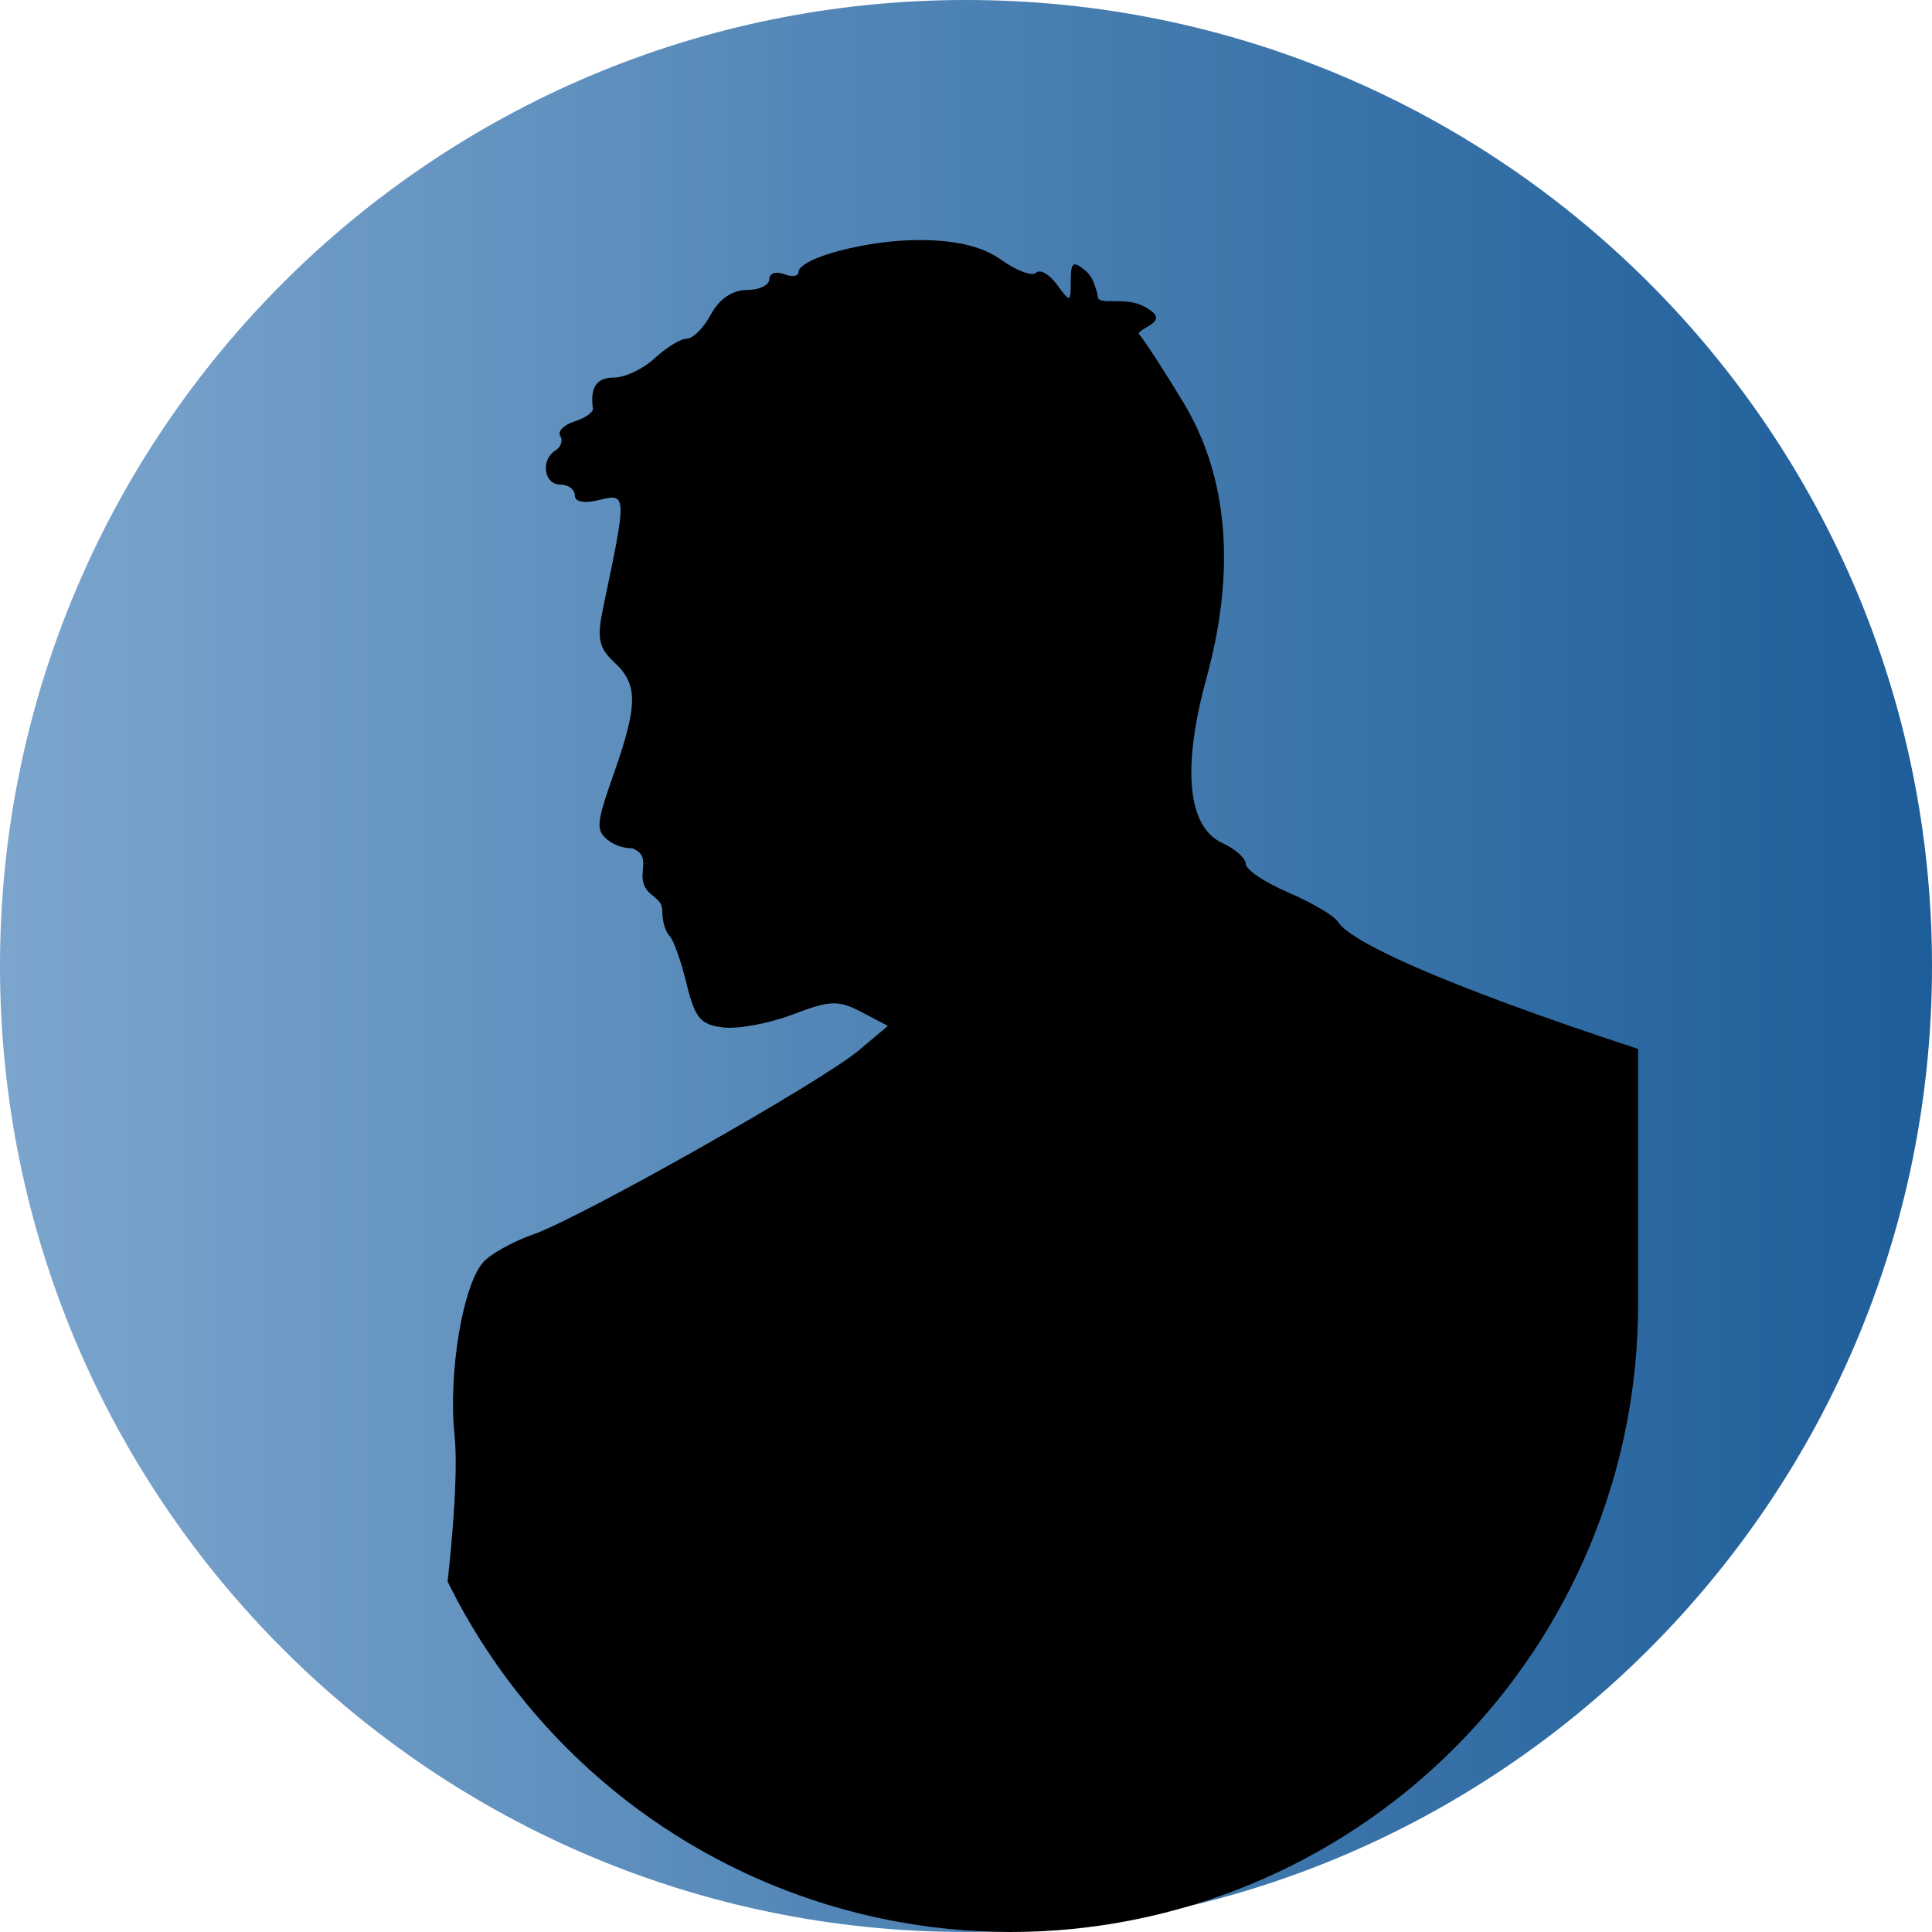
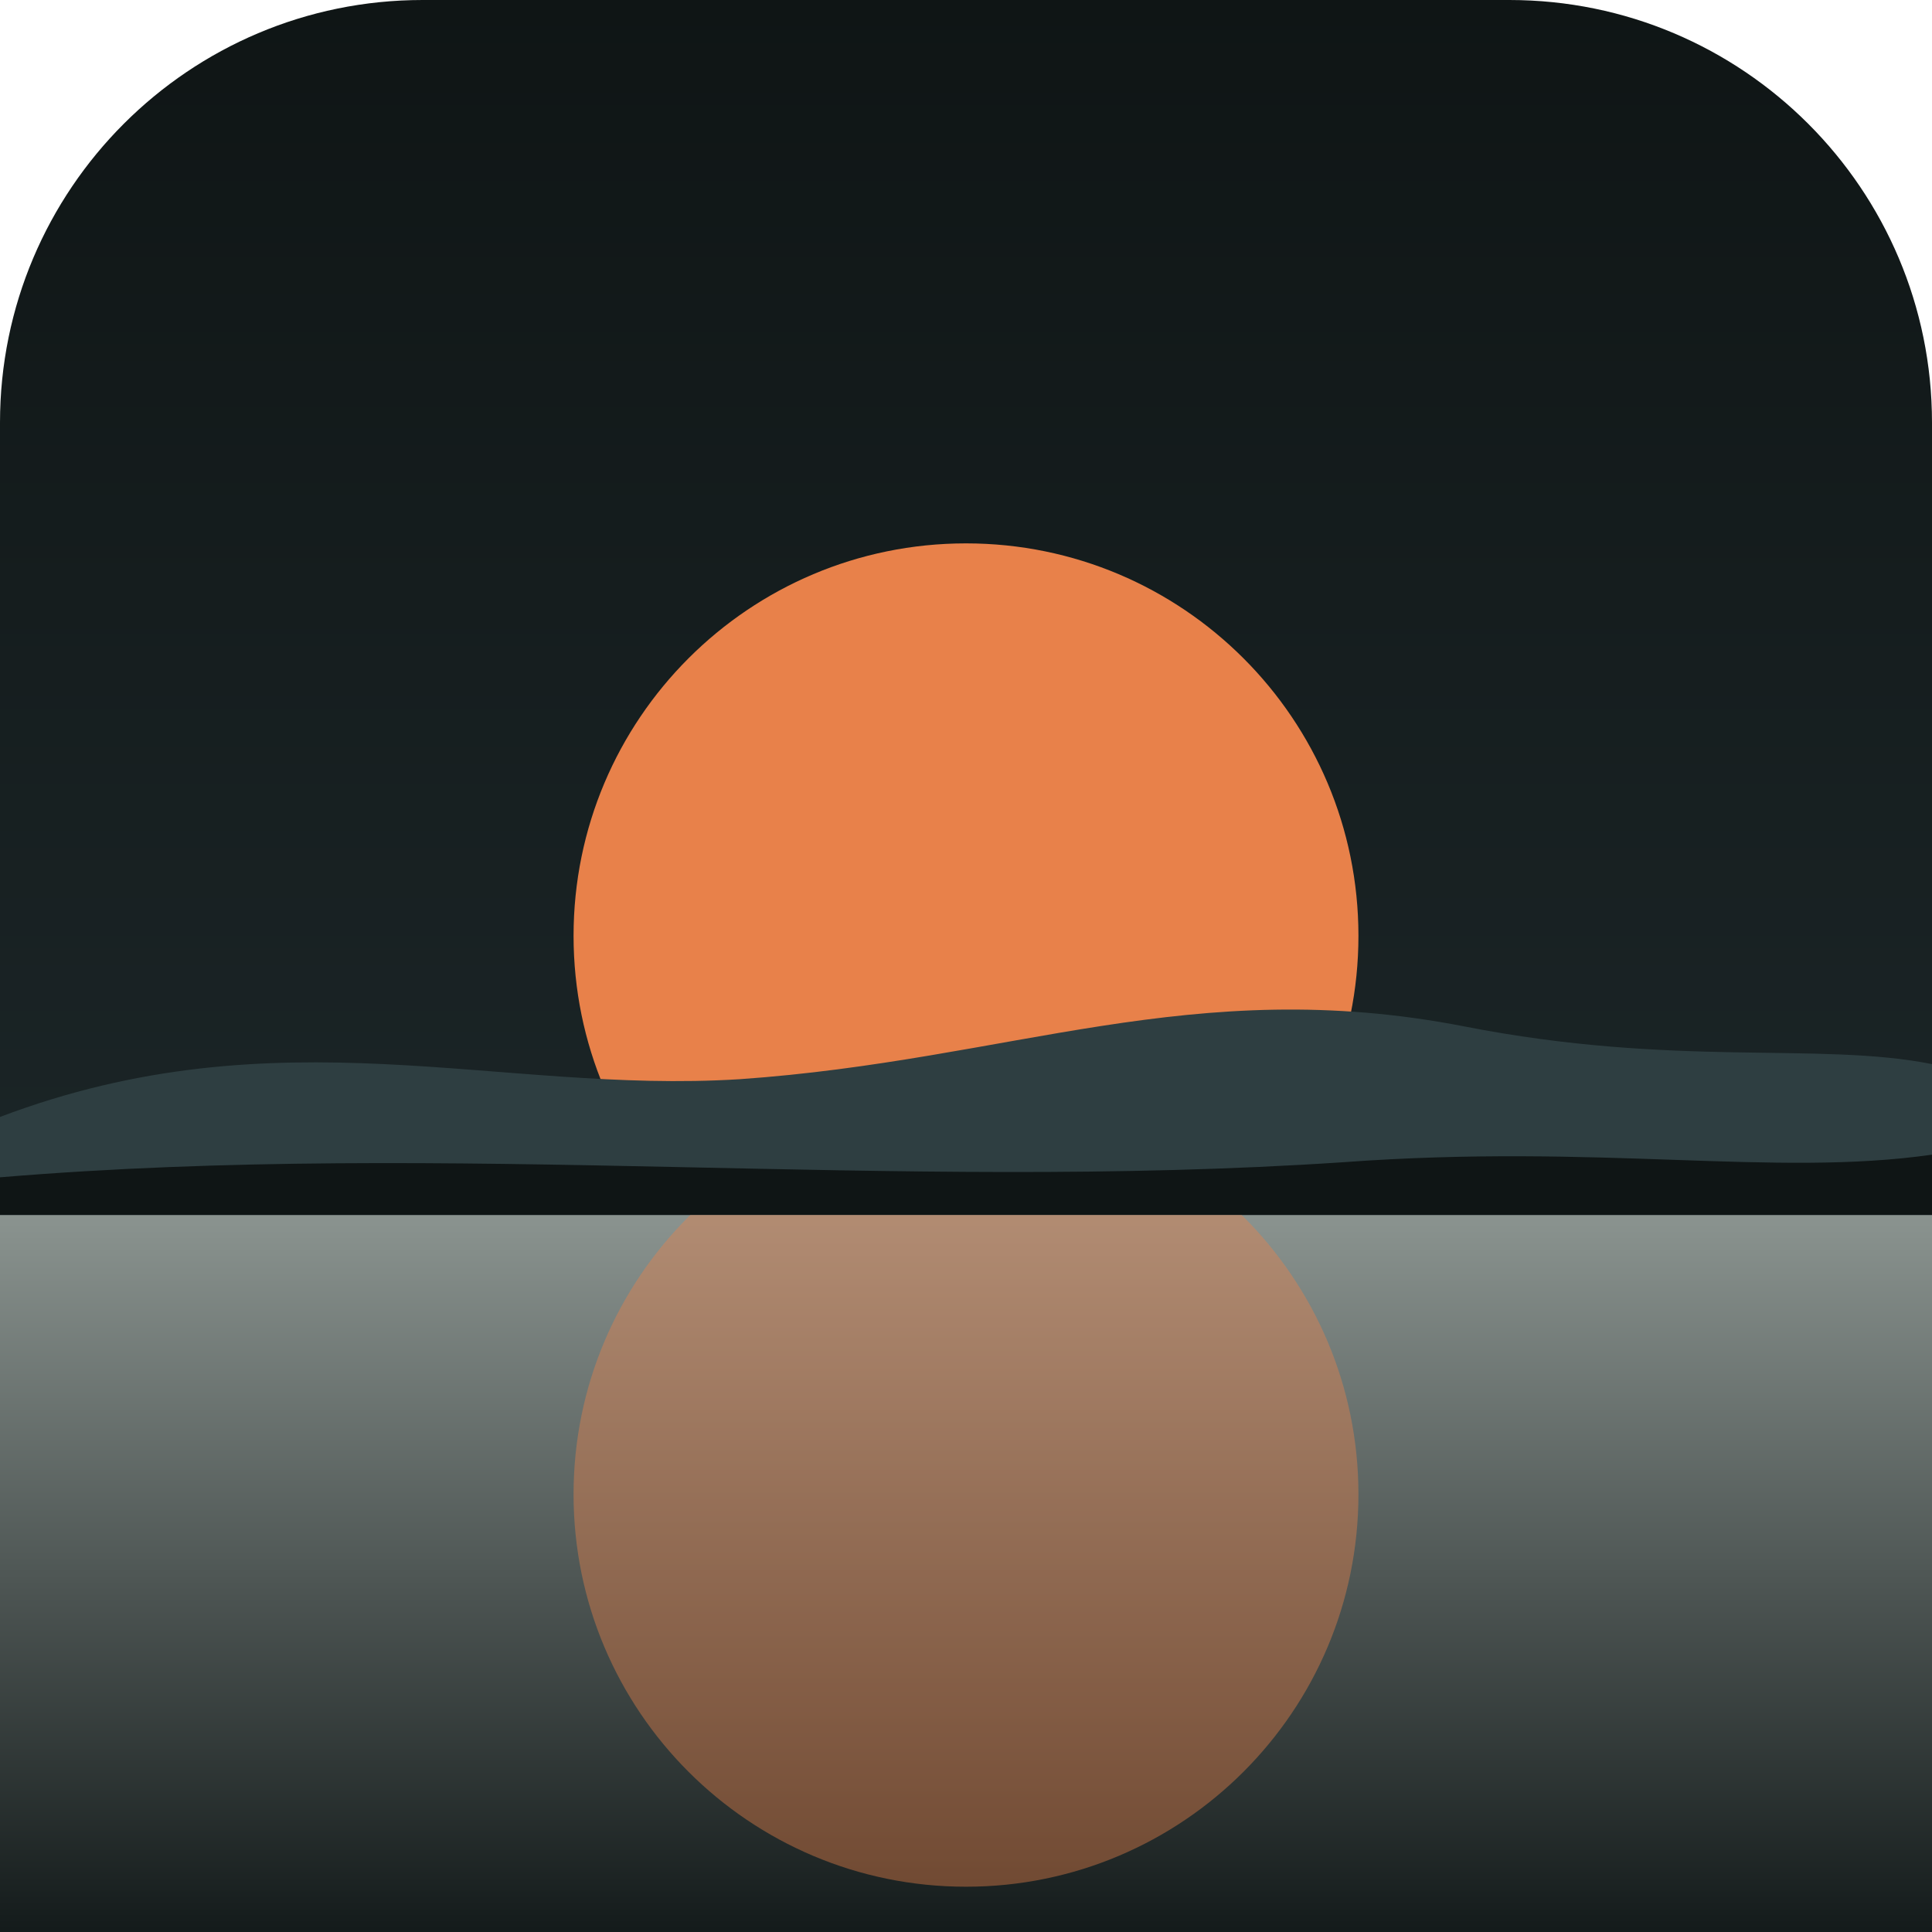
- <svg xmlns="http://www.w3.org/2000/svg" width="512" zoomAndPan="magnify" viewBox="0 0 384 384" height="512" preserveAspectRatio="xMidYMid meet" version="1.0">
+ <svg xmlns="http://www.w3.org/2000/svg" viewBox="0 0 512 512" width="512" height="512">
  <defs>
-     <clipPath id="f029df7b26">
-       <path d="M 192 0 C 85.961 0 0 85.961 0 192 C 0 298.039 85.961 384 192 384 C 298.039 384 384 298.039 384 192 C 384 85.961 298.039 0 192 0 Z M 192 0 " clip-rule="nonzero" />
+     <linearGradient id="sky" x1="0" y1="0" x2="0" y2="1">
+       <stop offset="0%" stop-color="#0F1515" />
+       <stop offset="62%" stop-color="#1B2527" />
+       <stop offset="100%" stop-color="#3A4749" />
+     </linearGradient>
+     <linearGradient id="water" x1="0" y1="0" x2="0" y2="1">
+       <stop offset="0%" stop-color="#8A938F" />
+       <stop offset="100%" stop-color="#141B1B" />
+     </linearGradient>
+     <clipPath id="above">
+       <rect x="0" y="0" width="512" height="322" />
    </clipPath>
-     <clipPath id="24b1859fc0">
-       <path d="M 0 0 L 384 0 L 384 384 L 0 384 Z M 0 0 " clip-rule="nonzero" />
-     </clipPath>
-     <clipPath id="bb0ecfbf43">
-       <path d="M 192 0 C 85.961 0 0 85.961 0 192 C 0 298.039 85.961 384 192 384 C 298.039 384 384 298.039 384 192 C 384 85.961 298.039 0 192 0 Z M 192 0 " clip-rule="nonzero" />
-     </clipPath>
-     <linearGradient x1="0" gradientTransform="matrix(1.5, 0, 0, 1.5, 0.0000072, 0)" y1="128" x2="256" gradientUnits="userSpaceOnUse" y2="128" id="04b023e030">
-       <stop stop-opacity="1" stop-color="rgb(48.239%, 64.709%, 80.389%)" offset="0" />
-       <stop stop-opacity="1" stop-color="rgb(48.094%, 64.598%, 80.309%)" offset="0.008" />
-       <stop stop-opacity="1" stop-color="rgb(47.807%, 64.378%, 80.15%)" offset="0.016" />
-       <stop stop-opacity="1" stop-color="rgb(47.519%, 64.157%, 79.991%)" offset="0.023" />
-       <stop stop-opacity="1" stop-color="rgb(47.231%, 63.936%, 79.831%)" offset="0.031" />
-       <stop stop-opacity="1" stop-color="rgb(46.942%, 63.716%, 79.672%)" offset="0.039" />
-       <stop stop-opacity="1" stop-color="rgb(46.654%, 63.495%, 79.514%)" offset="0.047" />
-       <stop stop-opacity="1" stop-color="rgb(46.367%, 63.275%, 79.353%)" offset="0.055" />
-       <stop stop-opacity="1" stop-color="rgb(46.078%, 63.054%, 79.195%)" offset="0.062" />
-       <stop stop-opacity="1" stop-color="rgb(45.79%, 62.834%, 79.034%)" offset="0.07" />
-       <stop stop-opacity="1" stop-color="rgb(45.502%, 62.613%, 78.876%)" offset="0.078" />
-       <stop stop-opacity="1" stop-color="rgb(45.215%, 62.392%, 78.717%)" offset="0.086" />
-       <stop stop-opacity="1" stop-color="rgb(44.926%, 62.172%, 78.557%)" offset="0.094" />
-       <stop stop-opacity="1" stop-color="rgb(44.638%, 61.951%, 78.398%)" offset="0.102" />
-       <stop stop-opacity="1" stop-color="rgb(44.35%, 61.731%, 78.238%)" offset="0.109" />
-       <stop stop-opacity="1" stop-color="rgb(44.061%, 61.51%, 78.079%)" offset="0.117" />
-       <stop stop-opacity="1" stop-color="rgb(43.774%, 61.288%, 77.921%)" offset="0.125" />
-       <stop stop-opacity="1" stop-color="rgb(43.486%, 61.069%, 77.76%)" offset="0.133" />
-       <stop stop-opacity="1" stop-color="rgb(43.198%, 60.847%, 77.602%)" offset="0.141" />
-       <stop stop-opacity="1" stop-color="rgb(42.909%, 60.628%, 77.441%)" offset="0.148" />
-       <stop stop-opacity="1" stop-color="rgb(42.622%, 60.406%, 77.283%)" offset="0.156" />
-       <stop stop-opacity="1" stop-color="rgb(42.334%, 60.185%, 77.124%)" offset="0.164" />
-       <stop stop-opacity="1" stop-color="rgb(42.046%, 59.966%, 76.964%)" offset="0.172" />
-       <stop stop-opacity="1" stop-color="rgb(41.757%, 59.744%, 76.805%)" offset="0.18" />
-       <stop stop-opacity="1" stop-color="rgb(41.469%, 59.525%, 76.645%)" offset="0.188" />
-       <stop stop-opacity="1" stop-color="rgb(41.182%, 59.303%, 76.486%)" offset="0.195" />
-       <stop stop-opacity="1" stop-color="rgb(40.894%, 59.084%, 76.328%)" offset="0.203" />
-       <stop stop-opacity="1" stop-color="rgb(40.605%, 58.862%, 76.167%)" offset="0.211" />
-       <stop stop-opacity="1" stop-color="rgb(40.317%, 58.641%, 76.009%)" offset="0.219" />
-       <stop stop-opacity="1" stop-color="rgb(40.03%, 58.421%, 75.848%)" offset="0.227" />
-       <stop stop-opacity="1" stop-color="rgb(39.742%, 58.2%, 75.69%)" offset="0.234" />
-       <stop stop-opacity="1" stop-color="rgb(39.453%, 57.98%, 75.531%)" offset="0.242" />
-       <stop stop-opacity="1" stop-color="rgb(39.165%, 57.759%, 75.371%)" offset="0.25" />
-       <stop stop-opacity="1" stop-color="rgb(38.878%, 57.538%, 75.212%)" offset="0.258" />
-       <stop stop-opacity="1" stop-color="rgb(38.589%, 57.318%, 75.052%)" offset="0.266" />
-       <stop stop-opacity="1" stop-color="rgb(38.301%, 57.097%, 74.893%)" offset="0.273" />
-       <stop stop-opacity="1" stop-color="rgb(38.013%, 56.877%, 74.734%)" offset="0.281" />
-       <stop stop-opacity="1" stop-color="rgb(37.724%, 56.656%, 74.574%)" offset="0.289" />
-       <stop stop-opacity="1" stop-color="rgb(37.437%, 56.435%, 74.416%)" offset="0.297" />
-       <stop stop-opacity="1" stop-color="rgb(37.149%, 56.215%, 74.255%)" offset="0.305" />
-       <stop stop-opacity="1" stop-color="rgb(36.861%, 55.994%, 74.097%)" offset="0.312" />
-       <stop stop-opacity="1" stop-color="rgb(36.572%, 55.774%, 73.938%)" offset="0.32" />
-       <stop stop-opacity="1" stop-color="rgb(36.285%, 55.553%, 73.778%)" offset="0.328" />
-       <stop stop-opacity="1" stop-color="rgb(35.997%, 55.333%, 73.619%)" offset="0.336" />
-       <stop stop-opacity="1" stop-color="rgb(35.709%, 55.112%, 73.459%)" offset="0.344" />
-       <stop stop-opacity="1" stop-color="rgb(35.42%, 54.89%, 73.3%)" offset="0.352" />
-       <stop stop-opacity="1" stop-color="rgb(35.132%, 54.671%, 73.141%)" offset="0.359" />
-       <stop stop-opacity="1" stop-color="rgb(34.845%, 54.449%, 72.981%)" offset="0.367" />
-       <stop stop-opacity="1" stop-color="rgb(34.557%, 54.23%, 72.823%)" offset="0.375" />
-       <stop stop-opacity="1" stop-color="rgb(34.268%, 54.008%, 72.662%)" offset="0.383" />
-       <stop stop-opacity="1" stop-color="rgb(33.98%, 53.787%, 72.504%)" offset="0.391" />
-       <stop stop-opacity="1" stop-color="rgb(33.693%, 53.568%, 72.345%)" offset="0.398" />
-       <stop stop-opacity="1" stop-color="rgb(33.405%, 53.346%, 72.185%)" offset="0.406" />
-       <stop stop-opacity="1" stop-color="rgb(33.116%, 53.127%, 72.026%)" offset="0.414" />
-       <stop stop-opacity="1" stop-color="rgb(32.828%, 52.905%, 71.866%)" offset="0.422" />
-       <stop stop-opacity="1" stop-color="rgb(32.539%, 52.684%, 71.707%)" offset="0.43" />
-       <stop stop-opacity="1" stop-color="rgb(32.253%, 52.464%, 71.548%)" offset="0.438" />
-       <stop stop-opacity="1" stop-color="rgb(31.964%, 52.243%, 71.388%)" offset="0.445" />
-       <stop stop-opacity="1" stop-color="rgb(31.676%, 52.023%, 71.23%)" offset="0.453" />
-       <stop stop-opacity="1" stop-color="rgb(31.387%, 51.802%, 71.069%)" offset="0.461" />
-       <stop stop-opacity="1" stop-color="rgb(31.1%, 51.582%, 70.911%)" offset="0.469" />
-       <stop stop-opacity="1" stop-color="rgb(30.812%, 51.361%, 70.752%)" offset="0.477" />
-       <stop stop-opacity="1" stop-color="rgb(30.524%, 51.14%, 70.592%)" offset="0.484" />
-       <stop stop-opacity="1" stop-color="rgb(30.235%, 50.92%, 70.433%)" offset="0.492" />
-       <stop stop-opacity="1" stop-color="rgb(29.948%, 50.699%, 70.273%)" offset="0.5" />
-       <stop stop-opacity="1" stop-color="rgb(29.66%, 50.479%, 70.114%)" offset="0.508" />
-       <stop stop-opacity="1" stop-color="rgb(29.372%, 50.258%, 69.955%)" offset="0.516" />
-       <stop stop-opacity="1" stop-color="rgb(29.083%, 50.037%, 69.795%)" offset="0.523" />
-       <stop stop-opacity="1" stop-color="rgb(28.795%, 49.817%, 69.637%)" offset="0.531" />
-       <stop stop-opacity="1" stop-color="rgb(28.508%, 49.596%, 69.478%)" offset="0.539" />
-       <stop stop-opacity="1" stop-color="rgb(28.22%, 49.376%, 69.318%)" offset="0.547" />
-       <stop stop-opacity="1" stop-color="rgb(27.931%, 49.155%, 69.159%)" offset="0.555" />
-       <stop stop-opacity="1" stop-color="rgb(27.643%, 48.933%, 68.999%)" offset="0.562" />
-       <stop stop-opacity="1" stop-color="rgb(27.356%, 48.714%, 68.84%)" offset="0.57" />
-       <stop stop-opacity="1" stop-color="rgb(27.068%, 48.492%, 68.681%)" offset="0.578" />
-       <stop stop-opacity="1" stop-color="rgb(26.779%, 48.273%, 68.521%)" offset="0.586" />
-       <stop stop-opacity="1" stop-color="rgb(26.491%, 48.051%, 68.362%)" offset="0.594" />
-       <stop stop-opacity="1" stop-color="rgb(26.202%, 47.832%, 68.202%)" offset="0.602" />
-       <stop stop-opacity="1" stop-color="rgb(25.916%, 47.61%, 68.044%)" offset="0.609" />
-       <stop stop-opacity="1" stop-color="rgb(25.627%, 47.389%, 67.885%)" offset="0.617" />
-       <stop stop-opacity="1" stop-color="rgb(25.339%, 47.169%, 67.725%)" offset="0.625" />
-       <stop stop-opacity="1" stop-color="rgb(25.05%, 46.948%, 67.566%)" offset="0.633" />
-       <stop stop-opacity="1" stop-color="rgb(24.763%, 46.729%, 67.406%)" offset="0.641" />
-       <stop stop-opacity="1" stop-color="rgb(24.475%, 46.507%, 67.247%)" offset="0.648" />
-       <stop stop-opacity="1" stop-color="rgb(24.187%, 46.286%, 67.088%)" offset="0.656" />
-       <stop stop-opacity="1" stop-color="rgb(23.898%, 46.066%, 66.928%)" offset="0.664" />
-       <stop stop-opacity="1" stop-color="rgb(23.61%, 45.845%, 66.769%)" offset="0.672" />
-       <stop stop-opacity="1" stop-color="rgb(23.323%, 45.625%, 66.609%)" offset="0.68" />
-       <stop stop-opacity="1" stop-color="rgb(23.035%, 45.404%, 66.451%)" offset="0.688" />
-       <stop stop-opacity="1" stop-color="rgb(22.746%, 45.183%, 66.292%)" offset="0.695" />
-       <stop stop-opacity="1" stop-color="rgb(22.458%, 44.963%, 66.132%)" offset="0.703" />
-       <stop stop-opacity="1" stop-color="rgb(22.171%, 44.742%, 65.973%)" offset="0.711" />
-       <stop stop-opacity="1" stop-color="rgb(21.883%, 44.522%, 65.813%)" offset="0.719" />
-       <stop stop-opacity="1" stop-color="rgb(21.594%, 44.301%, 65.654%)" offset="0.727" />
-       <stop stop-opacity="1" stop-color="rgb(21.306%, 44.08%, 65.495%)" offset="0.734" />
-       <stop stop-opacity="1" stop-color="rgb(21.017%, 43.86%, 65.335%)" offset="0.742" />
-       <stop stop-opacity="1" stop-color="rgb(20.731%, 43.639%, 65.176%)" offset="0.75" />
-       <stop stop-opacity="1" stop-color="rgb(20.442%, 43.419%, 65.016%)" offset="0.758" />
-       <stop stop-opacity="1" stop-color="rgb(20.154%, 43.198%, 64.857%)" offset="0.766" />
-       <stop stop-opacity="1" stop-color="rgb(19.865%, 42.978%, 64.699%)" offset="0.773" />
-       <stop stop-opacity="1" stop-color="rgb(19.579%, 42.757%, 64.539%)" offset="0.781" />
-       <stop stop-opacity="1" stop-color="rgb(19.29%, 42.535%, 64.38%)" offset="0.789" />
-       <stop stop-opacity="1" stop-color="rgb(19.002%, 42.316%, 64.22%)" offset="0.797" />
-       <stop stop-opacity="1" stop-color="rgb(18.713%, 42.094%, 64.061%)" offset="0.805" />
-       <stop stop-opacity="1" stop-color="rgb(18.427%, 41.875%, 63.902%)" offset="0.812" />
-       <stop stop-opacity="1" stop-color="rgb(18.138%, 41.653%, 63.742%)" offset="0.82" />
-       <stop stop-opacity="1" stop-color="rgb(17.85%, 41.432%, 63.583%)" offset="0.828" />
-       <stop stop-opacity="1" stop-color="rgb(17.561%, 41.212%, 63.423%)" offset="0.836" />
-       <stop stop-opacity="1" stop-color="rgb(17.273%, 40.991%, 63.264%)" offset="0.844" />
-       <stop stop-opacity="1" stop-color="rgb(16.986%, 40.771%, 63.106%)" offset="0.852" />
-       <stop stop-opacity="1" stop-color="rgb(16.698%, 40.55%, 62.946%)" offset="0.859" />
-       <stop stop-opacity="1" stop-color="rgb(16.409%, 40.329%, 62.787%)" offset="0.867" />
-       <stop stop-opacity="1" stop-color="rgb(16.121%, 40.109%, 62.627%)" offset="0.875" />
-       <stop stop-opacity="1" stop-color="rgb(15.834%, 39.888%, 62.468%)" offset="0.883" />
-       <stop stop-opacity="1" stop-color="rgb(15.546%, 39.668%, 62.309%)" offset="0.891" />
-       <stop stop-opacity="1" stop-color="rgb(15.257%, 39.447%, 62.149%)" offset="0.898" />
-       <stop stop-opacity="1" stop-color="rgb(14.969%, 39.227%, 61.99%)" offset="0.906" />
-       <stop stop-opacity="1" stop-color="rgb(14.68%, 39.006%, 61.83%)" offset="0.914" />
-       <stop stop-opacity="1" stop-color="rgb(14.394%, 38.785%, 61.671%)" offset="0.922" />
-       <stop stop-opacity="1" stop-color="rgb(14.105%, 38.565%, 61.513%)" offset="0.93" />
-       <stop stop-opacity="1" stop-color="rgb(13.817%, 38.344%, 61.353%)" offset="0.938" />
-       <stop stop-opacity="1" stop-color="rgb(13.528%, 38.124%, 61.194%)" offset="0.945" />
-       <stop stop-opacity="1" stop-color="rgb(13.242%, 37.903%, 61.034%)" offset="0.953" />
-       <stop stop-opacity="1" stop-color="rgb(12.953%, 37.682%, 60.875%)" offset="0.961" />
-       <stop stop-opacity="1" stop-color="rgb(12.665%, 37.462%, 60.716%)" offset="0.969" />
-       <stop stop-opacity="1" stop-color="rgb(12.376%, 37.241%, 60.556%)" offset="0.977" />
-       <stop stop-opacity="1" stop-color="rgb(12.088%, 37.021%, 60.397%)" offset="0.984" />
-       <stop stop-opacity="1" stop-color="rgb(11.801%, 36.8%, 60.237%)" offset="0.992" />
-       <stop stop-opacity="1" stop-color="rgb(11.513%, 36.578%, 60.078%)" offset="1" />
-     </linearGradient>
-     <clipPath id="831a2e5224">
-       <rect x="0" width="384" y="0" height="384" />
-     </clipPath>
-     <clipPath id="6c5537669b">
-       <path d="M 76.148 47 L 325.898 47 L 325.898 384 L 76.148 384 Z M 76.148 47 " clip-rule="nonzero" />
-     </clipPath>
-     <clipPath id="294c730825">
-       <path d="M 76.148 163.121 L 76.148 259.281 C 76.148 292.359 89.289 324.082 112.68 347.469 C 136.066 370.859 167.793 384 200.871 384 C 233.945 384 265.672 370.859 289.059 347.469 C 312.449 324.082 325.59 292.359 325.59 259.281 L 325.59 163.121 C 325.59 130.043 312.449 98.32 289.059 74.93 C 265.672 51.539 233.945 38.398 200.871 38.398 C 167.793 38.398 136.066 51.539 112.68 74.93 C 89.289 98.32 76.148 130.043 76.148 163.121 Z M 76.148 163.121 " clip-rule="nonzero" />
+     <clipPath id="below">
+       <rect x="0" y="322" width="512" height="190" />
    </clipPath>
  </defs>
-   <g clip-path="url(#f029df7b26)">
-     <g>
-       <g clip-path="url(#831a2e5224)">
-         <g clip-path="url(#24b1859fc0)">
-           <g clip-path="url(#bb0ecfbf43)">
-             <rect x="-84.48" fill="url(#04b023e030)" width="552.96" height="552.96" y="-84.48" />
-           </g>
-         </g>
-       </g>
-     </g>
+   <rect width="512" height="512" rx="112" fill="url(#sky)" />
+   <g clip-path="url(#above)">
+     <circle cx="256" cy="248" r="104" fill="#E8814A" />
+     <path d="M0,296 C74,268 132,290 196,286 C268,281 316,258 388,272 C444,283 482,276 512,282 L512,322 L0,322 Z" fill="#2E3E41" />
+     <path d="M0,312 C120,302 236,316 356,308 C424,303 470,312 512,306 L512,322 L0,322 Z" fill="#0F1515" />
  </g>
-   <g clip-path="url(#6c5537669b)">
-     <g clip-path="url(#294c730825)">
-       <path fill="#000000" d="M 183.148 47.715 C 172.723 47.586 158.703 51.258 158.703 54.113 C 158.703 54.93 157.398 55.094 155.805 54.477 C 154.211 53.863 152.906 54.332 152.906 55.504 C 152.906 56.68 150.875 57.645 148.398 57.645 C 145.57 57.645 142.93 59.445 141.309 62.48 C 139.887 65.137 137.73 67.312 136.516 67.312 C 135.301 67.312 132.438 69.051 130.156 71.18 C 127.875 73.305 124.23 75.043 122.059 75.043 C 118.57 75.043 117.25 76.98 117.848 81.211 C 117.949 81.945 116.301 83.094 114.184 83.766 C 112.062 84.441 110.793 85.738 111.355 86.652 C 111.918 87.562 111.492 88.859 110.414 89.523 C 107.402 91.387 108.082 96.309 111.352 96.309 C 112.945 96.309 114.25 97.273 114.25 98.453 C 114.25 99.781 116.113 100.125 119.18 99.355 C 124.582 98 124.602 98.414 119.953 120.434 C 118.598 126.867 118.941 128.695 122.086 131.625 C 126.836 136.051 126.816 140.062 121.961 153.871 C 118.406 163.98 118.332 165.137 121.176 167.223 C 122.375 168.102 124.125 168.605 125.672 168.602 C 130.32 170.461 125.477 174.41 129.367 177.707 C 130.973 179.039 131.641 179.469 131.641 181.285 C 131.641 183.105 132.281 185.238 133.078 186.027 C 133.871 186.82 135.391 191.094 136.465 195.531 C 138.105 202.348 139.246 203.695 143.789 204.219 C 146.75 204.562 152.957 203.395 157.582 201.625 C 164.965 198.805 166.633 198.746 171.23 201.156 L 176.477 203.906 L 170.719 208.75 C 163.293 215 115.512 242.012 105.957 245.359 C 101.93 246.773 97.461 249.266 96.027 250.895 C 91.945 255.547 89.062 273.008 90.348 285.312 C 91.082 292.344 90.016 307.664 87.484 326.422 C 78.504 392.949 75.027 436.168 76.461 463.617 C 77.211 477.973 78.156 501.461 78.574 515.812 C 78.992 530.168 79.789 548.871 80.352 557.379 C 80.914 565.883 81.844 584.152 82.41 597.977 C 84.07 638.281 84.824 643.066 89.613 643.77 C 93.348 644.312 93.676 645.457 93.273 655.973 C 92.898 665.789 93.809 669.48 99.191 680 C 102.691 686.836 106.855 693.035 108.449 693.781 C 115.902 697.262 131.266 701.41 136.637 701.41 L 142.594 701.41 L 147.012 724.125 C 149.441 736.617 155.242 757.684 159.898 770.934 C 166.457 789.59 168.367 797.77 168.367 807.199 C 168.367 822.797 172.73 849.379 179.719 876.367 C 193.387 929.16 197.465 945.883 203.238 972.836 C 206.633 988.68 211.965 1009.121 215.086 1018.266 C 222.188 1039.066 225.898 1052.156 227.34 1061.473 C 228.191 1066.996 229.363 1068.723 232.242 1068.723 C 234.809 1068.723 236.016 1070.043 236.016 1072.848 C 236.016 1080.09 231.629 1091.922 228.945 1091.922 C 227.52 1091.922 226.352 1093.543 226.352 1095.523 C 226.352 1099.828 216.832 1111.969 212.785 1112.828 C 206.348 1114.191 202.461 1120.82 201.012 1132.918 C 199.824 1142.801 200.395 1147.949 204.484 1151.668 C 222.074 1153.027 239.172 1155 254.625 1147.633 C 257.918 1145.984 260.09 1141.68 263.391 1140.027 C 265.496 1138.977 268.246 1138.996 270.41 1138.277 C 278.773 1143.199 281.215 1138.609 289.906 1137.375 C 298.918 1136.133 299.395 1135.762 300.473 1129.125 C 301.738 1121.32 299.203 1107.84 294.914 1099.543 C 291.336 1092.621 291.312 1089.977 294.828 1089.977 C 299.027 1089.977 309.453 1076.207 309.453 1070.688 C 309.453 1065.949 299.301 1031.996 296.586 1027.598 C 295.844 1026.395 294.992 1023.625 294.711 1021.441 C 293.363 1011.242 291.398 1003.707 289.41 1001.16 C 287.781 999.062 287.805 998.711 289.523 999.742 C 309.582 973.902 301.406 937.266 308.316 918.078 C 314.762 900.195 322.781 863.352 324.18 845.168 C 324.82 836.801 326.656 825.285 328.25 819.566 C 331.723 807.117 330.531 797.492 323.914 784.434 C 318.18 773.109 318.027 769.621 322.996 763.266 C 327.234 757.844 327.816 750.34 324.828 739.57 C 323.164 733.586 323.809 727.629 328.492 705.738 C 331.617 691.125 336.582 665.25 339.52 648.238 C 342.457 631.227 345.07 617.027 345.332 616.695 C 345.598 616.352 351.727 614.844 358.961 613.328 C 378.504 609.238 378.145 610.078 374.309 577.383 C 372.52 562.125 368.426 532.246 365.207 510.98 C 361.992 489.715 358.656 467.531 357.797 461.684 C 356.941 455.836 355.738 442.789 355.125 432.688 L 354.012 414.32 L 357.562 425.922 C 370.715 468.859 371.059 470.68 376.188 524.812 C 378.988 554.418 381.785 579.945 382.406 581.539 C 383.023 583.137 383.27 585.312 382.945 586.375 C 381.59 590.887 379.637 626.289 380.496 630.773 C 382.809 642.871 391.91 632.5 393.164 616.336 C 393.828 607.738 394.684 605.613 397.629 605.211 C 403.855 604.367 406.707 607.898 408.012 618.059 C 408.703 623.445 408.777 628.086 408.176 628.379 C 407.57 628.668 403.812 632.605 399.828 637.129 C 394.891 642.727 392.578 647.199 392.578 651.145 C 392.578 659.285 396.023 658.594 411.398 647.375 C 423.855 638.285 424.812 637.012 430.895 621.473 C 436.773 606.449 437.109 604.465 435.055 596.824 C 433.156 589.773 433.273 588.18 435.84 586.305 C 438.438 584.406 438.621 581.355 437.16 564.523 C 436.223 553.758 435.918 536.438 436.469 526.031 C 437.367 509.301 436.555 502.316 429.469 465.551 C 425.062 442.691 420.664 421.379 419.691 418.188 C 417.344 410.465 414.023 392.297 411.926 375.656 C 410.984 368.215 407.117 353.035 403.328 341.93 C 399.078 329.473 396.395 317.988 396.395 311.965 C 396.395 305.824 394.492 297.883 391.352 290.594 C 388.605 284.215 385.734 274.84 384.973 269.766 C 384.215 264.688 382.57 259.516 381.32 258.262 C 380.07 257.012 379.043 251.16 379.035 245.258 C 379.035 226.07 378.078 225.383 331.688 210.465 C 293.359 198.141 268.867 187.984 265.902 183.184 C 265.176 182.012 260.762 179.406 256.098 177.406 C 251.43 175.406 247.613 172.852 247.613 171.73 C 247.613 170.605 245.523 168.734 242.969 167.566 C 236.008 164.395 234.887 152.668 239.824 134.66 C 245.66 113.379 244.102 94.777 235.254 80.074 C 231.625 74.047 227.598 67.84 226.301 66.277 C 226.906 65.008 232.113 63.961 228.512 61.582 C 225.715 59.602 223.141 59.898 219.863 59.859 C 217.648 59.672 218.438 59.098 217.906 57.695 C 217.523 56.656 217.285 55.074 215.695 53.758 C 213.285 51.762 212.82 52.102 212.82 55.844 C 212.82 60.18 212.734 60.203 210.078 56.566 C 208.57 54.508 206.715 53.441 205.949 54.207 C 205.18 54.973 202.105 53.848 199.109 51.715 C 195.336 49.027 190.418 47.797 183.145 47.707 Z M 122.062 654.402 C 122.957 654.402 123.852 656.219 124.426 660.219 C 125.004 664.273 126.914 670.934 128.668 675.023 C 131.418 681.449 132.488 682.293 136.578 681.266 C 139.953 680.422 141.309 680.875 141.309 682.859 C 141.309 684.391 143.434 691.902 141.66 691.566 C 138.238 690.918 136.352 691.336 123.91 681.195 C 119.883 677.91 119.078 675.582 119.078 667.211 C 119.078 659.289 120.57 654.371 122.062 654.402 Z M 122.062 654.402 " fill-opacity="1" fill-rule="nonzero" />
+   <g clip-path="url(#below)">
+     <rect x="0" y="322" width="512" height="190" fill="url(#water)" />
+     <g transform="translate(0,644) scale(1,-1)" opacity="0.42">
+       <circle cx="256" cy="248" r="104" fill="#E8814A" />
    </g>
  </g>
</svg>
